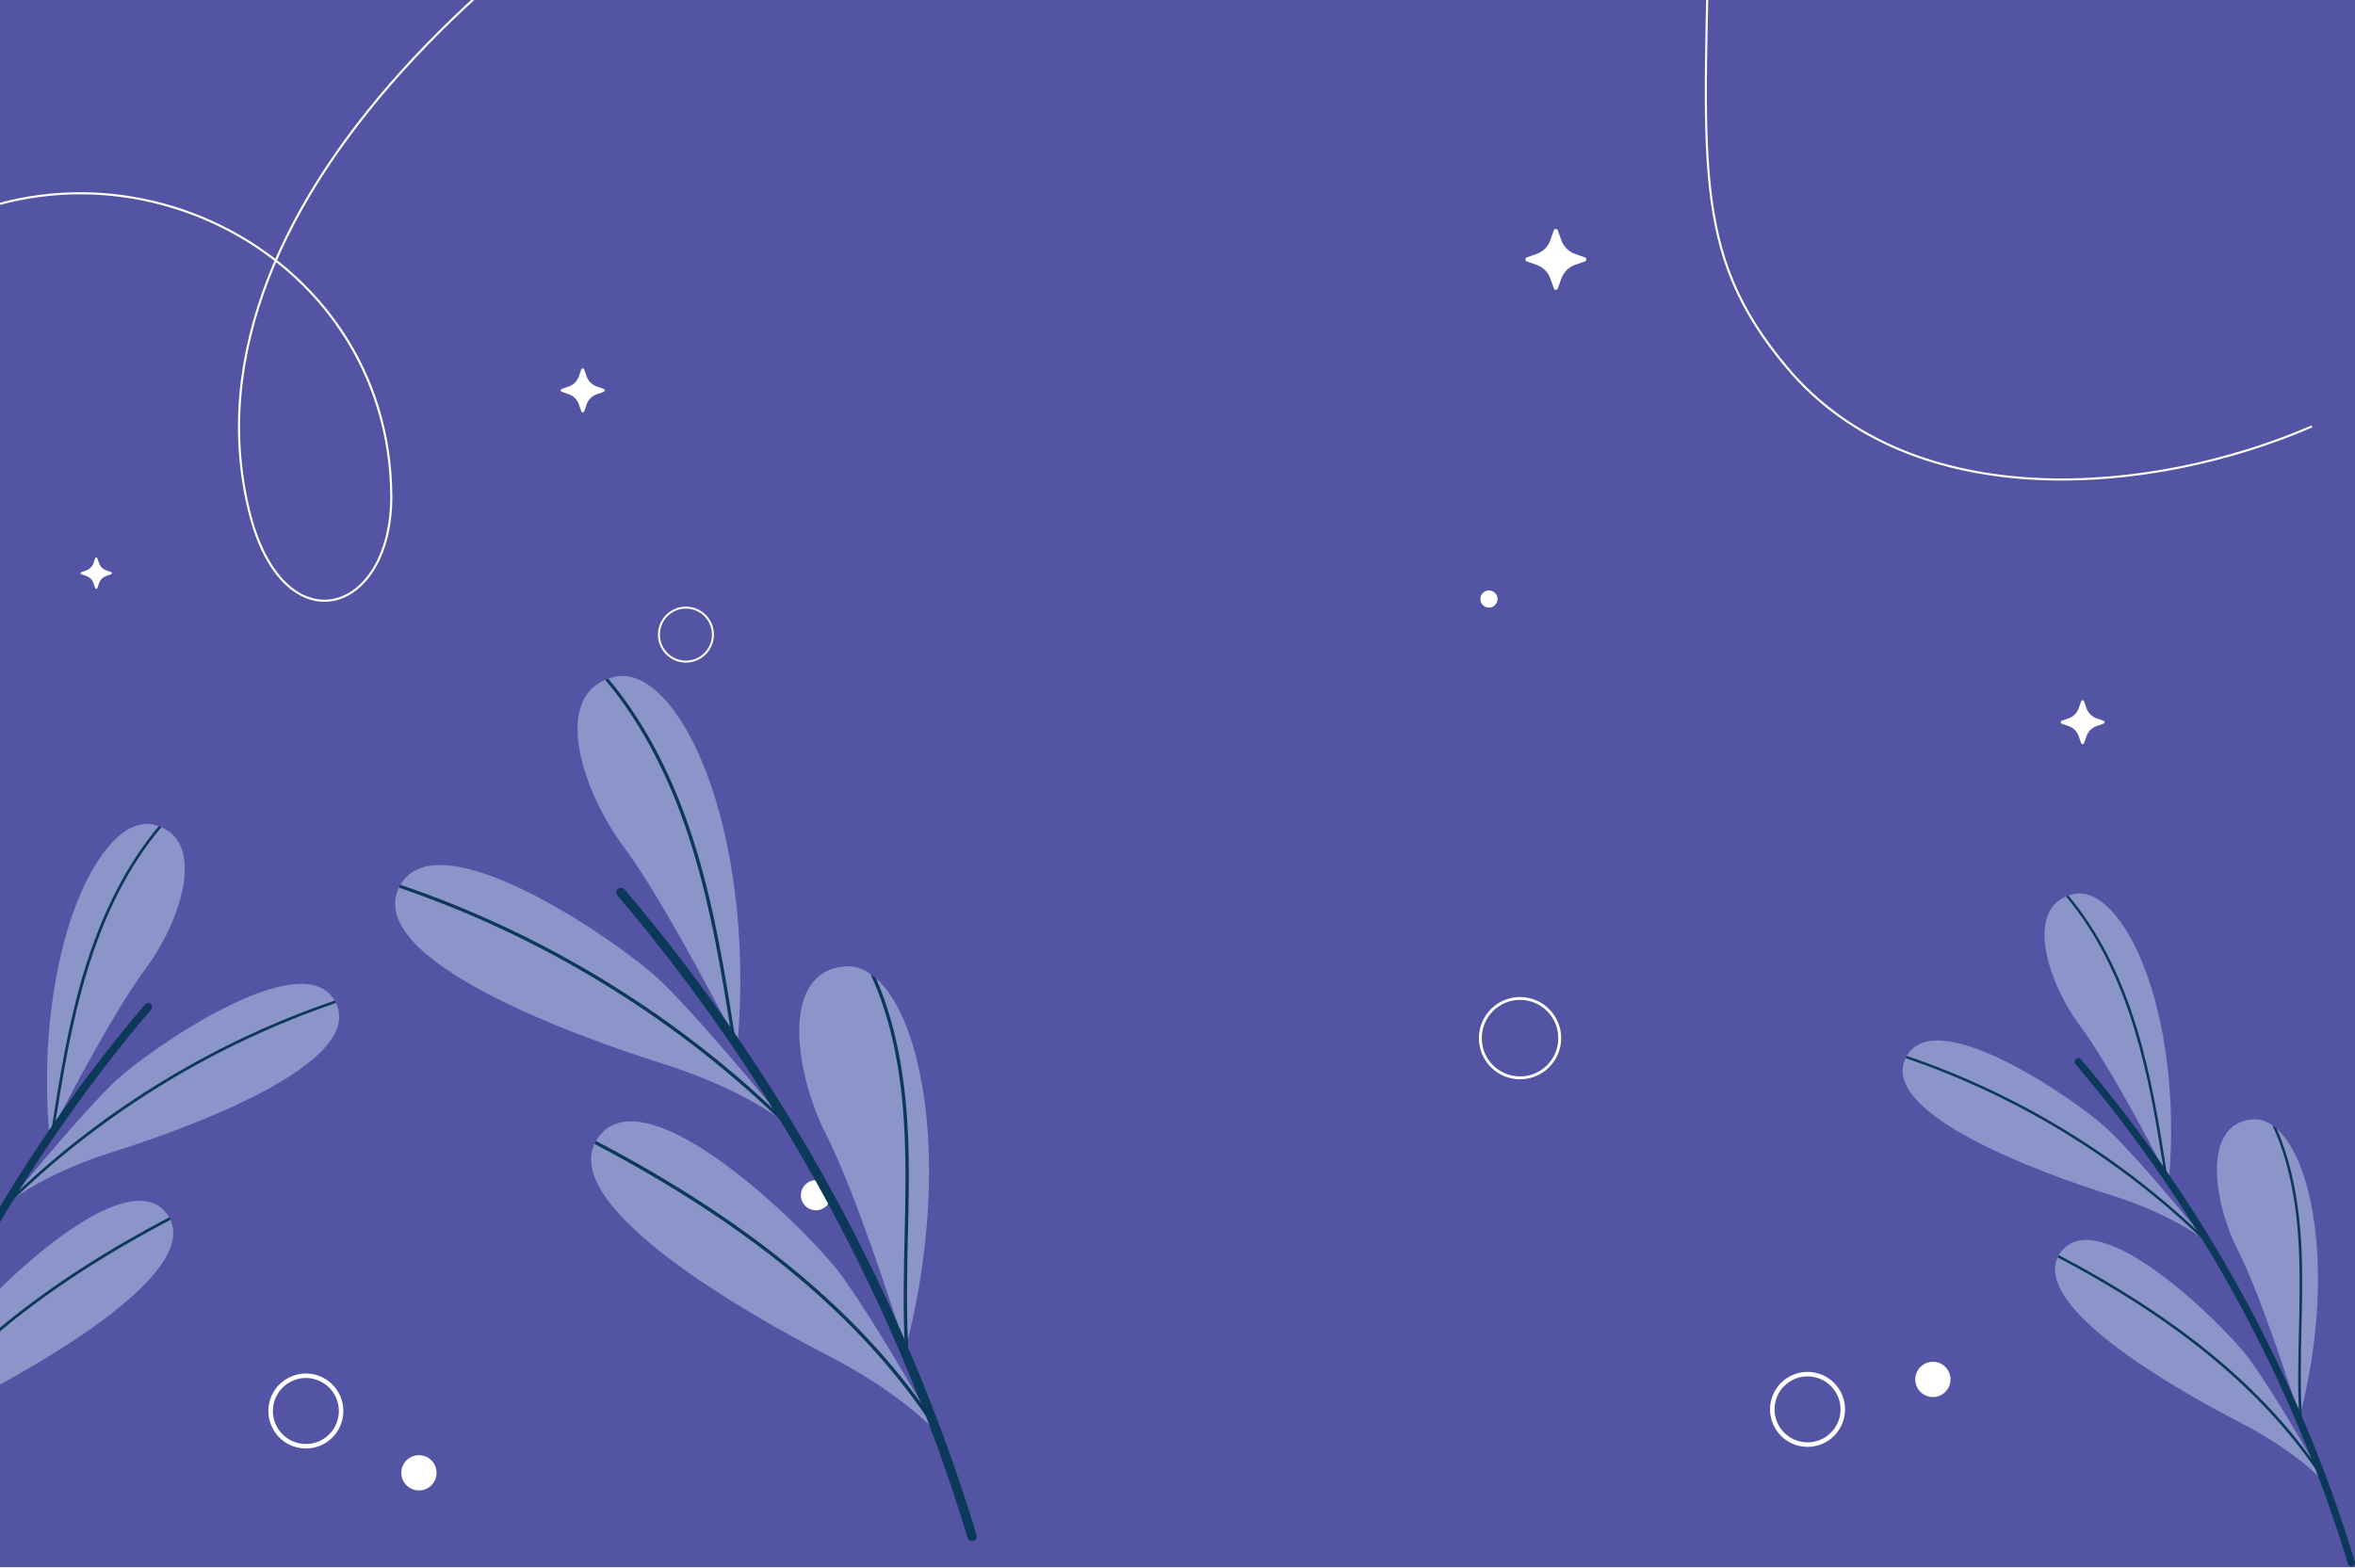
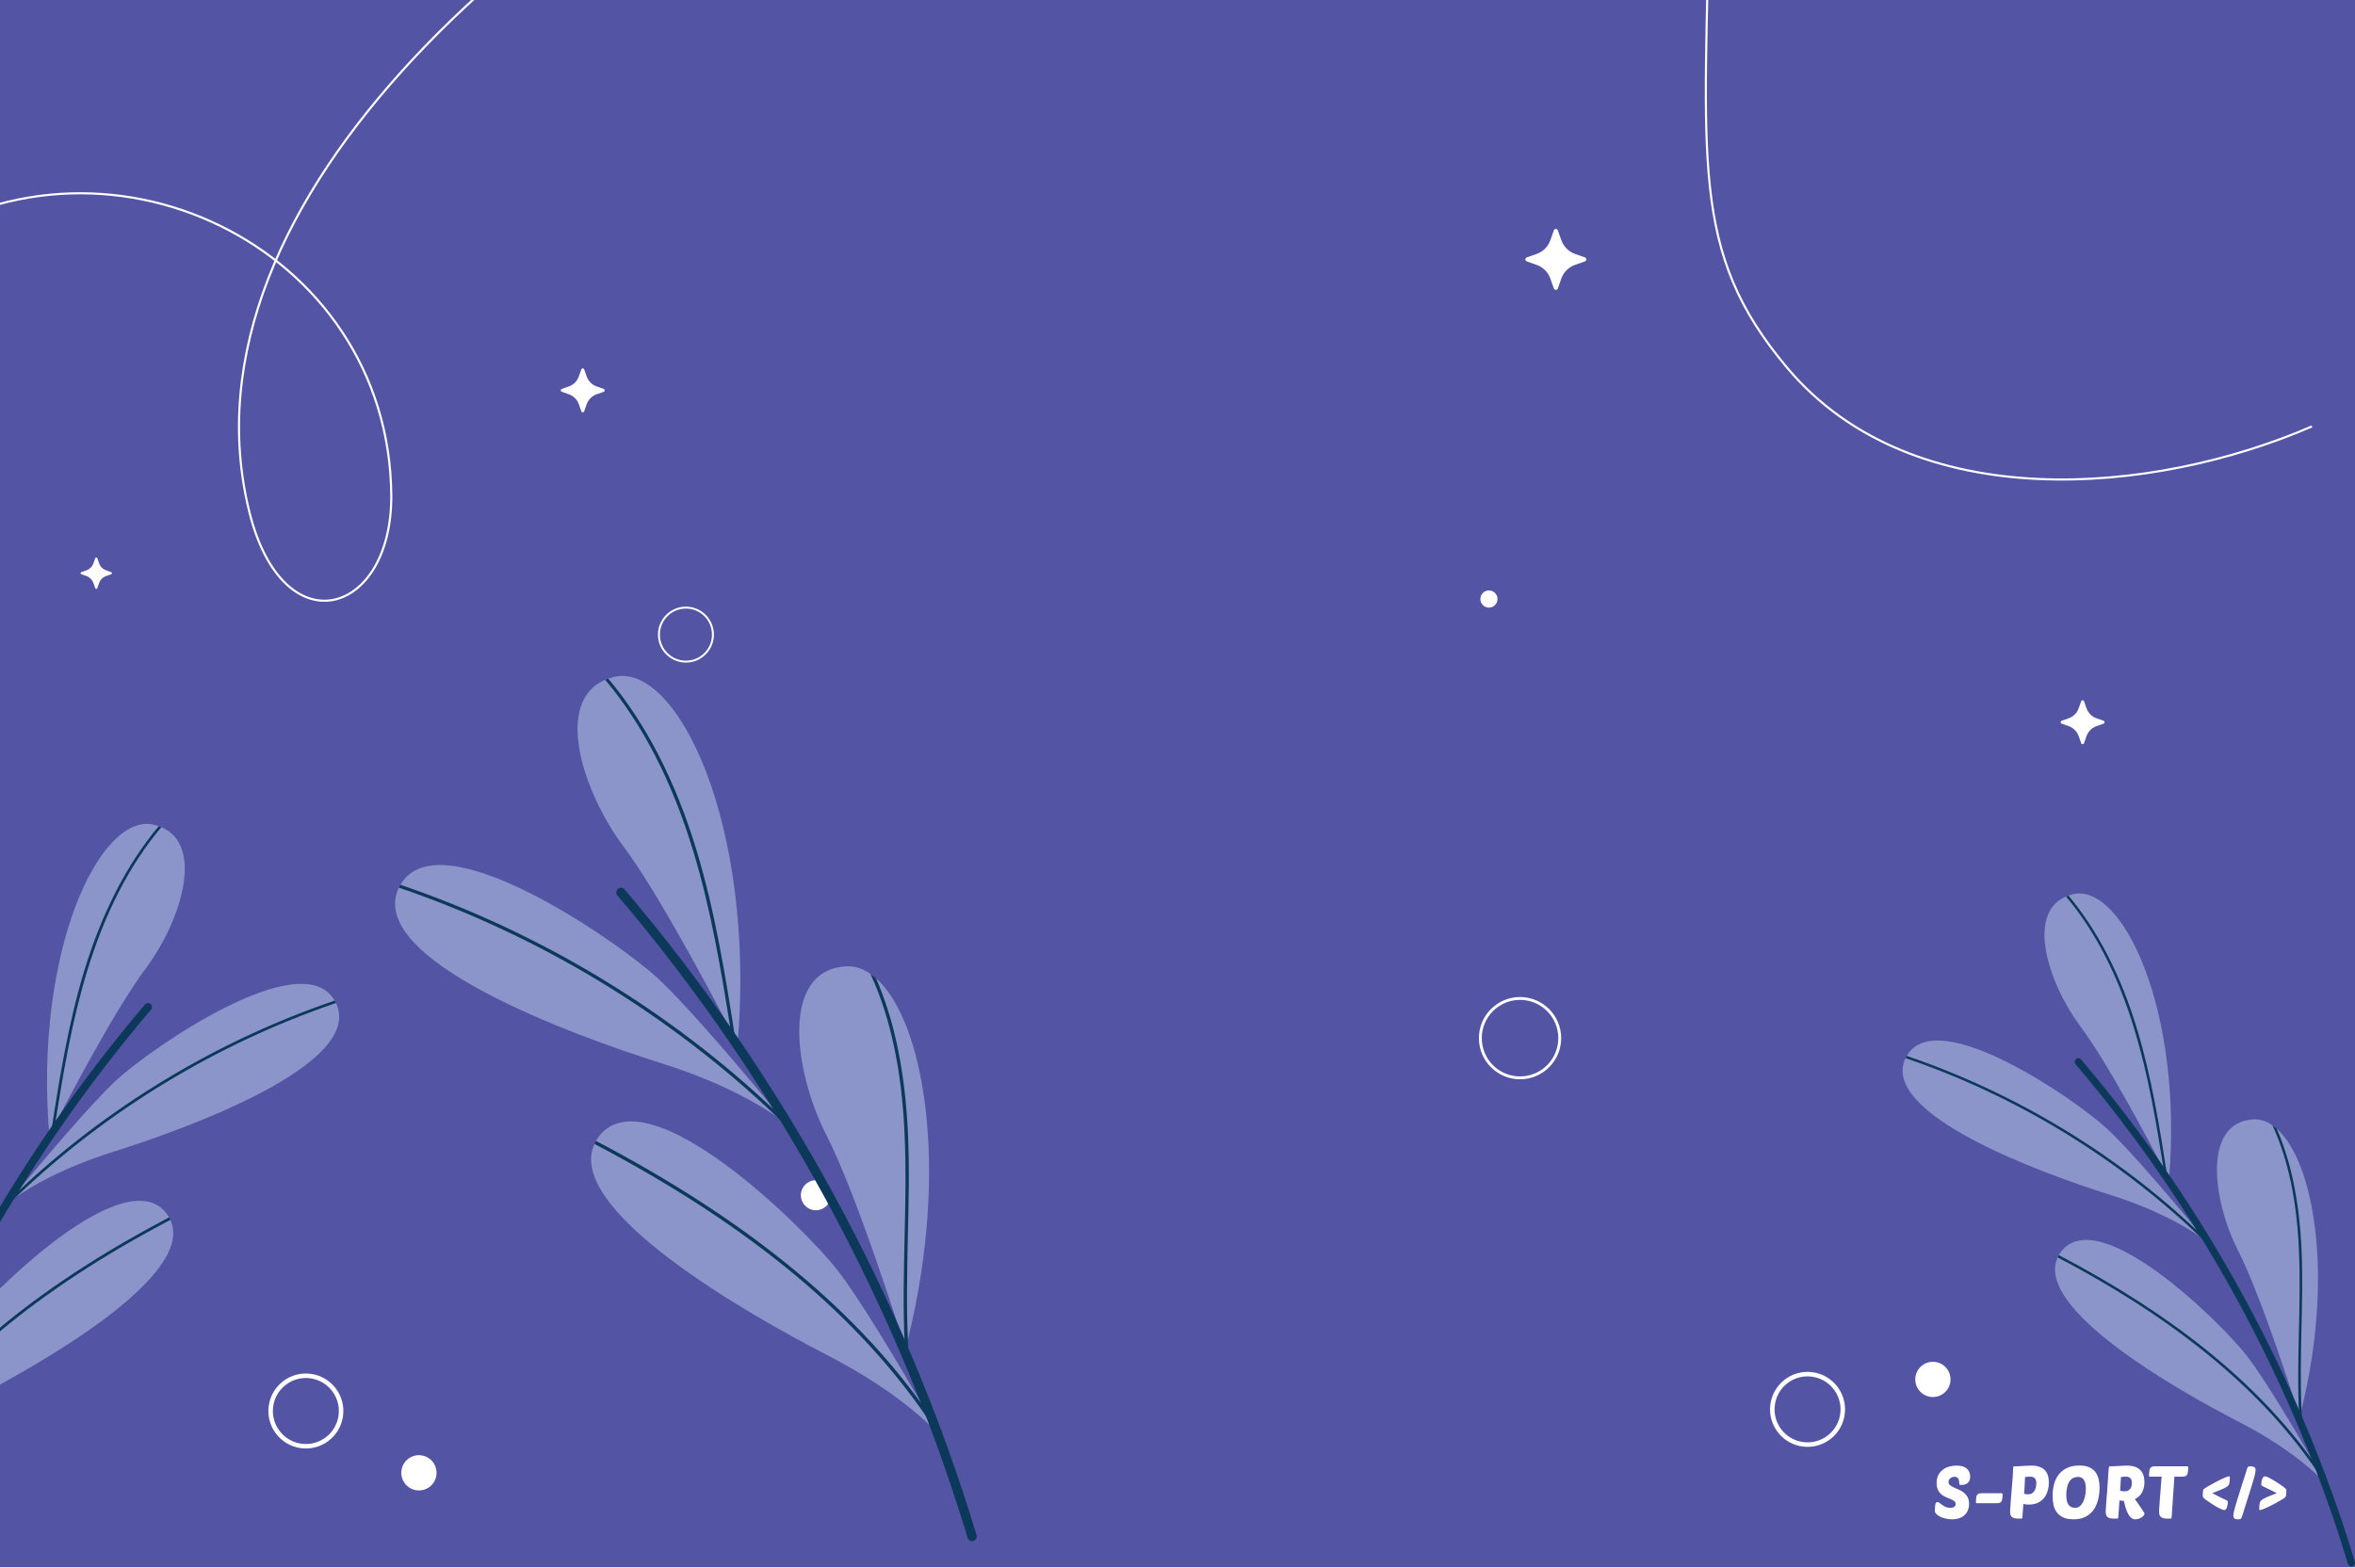
<svg xmlns="http://www.w3.org/2000/svg" width="1600" height="1065" viewBox="0 0 1600 1065" fill="none">
  <path d="M1600 -2H0V1065H1600V-2Z" fill="#5454A4" />
  <path d="M1076.78 177.641L1070.11 180.003C1065.74 181.54 1062.3 184.996 1060.76 189.354L1058.4 196.028C1057.96 197.311 1056.15 197.311 1055.69 196.028L1053.33 189.354C1051.8 184.98 1048.34 181.54 1043.98 180.003L1037.31 177.641C1036.03 177.197 1036.03 175.39 1037.31 174.931L1043.98 172.569C1048.36 171.031 1051.8 167.576 1053.33 163.217L1055.69 156.544C1056.14 155.26 1057.94 155.26 1058.4 156.544L1060.76 163.217C1062.3 167.592 1065.76 171.031 1070.11 172.569L1076.78 174.931C1078.07 175.374 1078.07 177.181 1076.78 177.641Z" fill="white" />
  <path d="M410.17 266.261L405.353 267.957C402.2 269.066 399.728 271.555 398.603 274.709L396.907 279.527C396.575 280.447 395.275 280.447 394.958 279.527L393.263 274.709C392.154 271.555 389.666 269.082 386.513 267.957L381.696 266.261C380.777 265.928 380.777 264.628 381.696 264.311L386.513 262.615C389.666 261.505 392.138 259.017 393.263 255.863L394.958 251.044C395.291 250.125 396.59 250.125 396.907 251.044L398.603 255.863C399.712 259.017 402.2 261.49 405.353 262.615L410.17 264.311C411.089 264.644 411.089 265.944 410.17 266.261Z" fill="white" />
  <path d="M1429.17 491.78L1424.35 493.476C1421.2 494.585 1418.73 497.074 1417.6 500.228L1415.91 505.046C1415.57 505.966 1414.27 505.966 1413.96 505.046L1412.26 500.228C1411.15 497.074 1408.66 494.601 1405.51 493.476L1400.69 491.78C1399.78 491.447 1399.78 490.147 1400.69 489.83L1405.51 488.134C1408.66 487.025 1411.14 484.536 1412.26 481.382L1413.96 476.563C1414.29 475.644 1415.59 475.644 1415.91 476.563L1417.6 481.382C1418.71 484.536 1421.2 487.009 1424.35 488.134L1429.17 489.83C1430.09 490.163 1430.09 491.463 1429.17 491.78Z" fill="white" />
  <path d="M75.579 390.226L72.141 391.447C69.891 392.239 68.116 394.015 67.324 396.265L66.104 399.705C65.866 400.371 64.947 400.371 64.71 399.705L63.489 396.265C62.697 394.015 60.922 392.239 58.672 391.447L55.234 390.226C54.569 389.989 54.569 389.069 55.234 388.832L58.672 387.611C60.922 386.819 62.697 385.043 63.489 382.793L64.71 379.353C64.947 378.687 65.866 378.687 66.104 379.353L67.324 382.793C68.116 385.043 69.891 386.819 72.141 387.611L75.579 388.832C76.245 389.069 76.245 389.989 75.579 390.226Z" fill="white" />
  <path d="M-70.309 171.951C69.004 72.125 264.646 167.513 265.835 336.652C266.405 418.71 192.17 440.409 169.321 347.541C65.153 -75.965 1168.12 -526.56 1161.38 -75.125C1158.61 110.309 1147.49 170.699 1214.37 250.125C1299.82 351.599 1463.22 336.367 1570.72 289.798" stroke="white" stroke-width="1.44" stroke-miterlimit="10" />
  <path d="M188.541 973.124C196.4 983.775 211.39 986.026 222.022 978.18C232.67 970.318 234.92 955.324 227.077 944.688C219.218 934.037 204.228 931.786 193.596 939.632C182.948 947.494 180.698 962.488 188.541 973.124Z" stroke="white" stroke-width="3.06" stroke-miterlimit="10" />
  <path d="M274.993 1008.03C278.923 1013.35 286.418 1014.48 291.742 1010.55C297.066 1006.62 298.191 999.119 294.261 993.793C290.332 988.467 282.837 987.342 277.513 991.273C272.189 995.204 271.064 1002.7 274.993 1008.03Z" fill="white" />
  <path d="M1223.31 981.271C1236.27 983.902 1248.91 975.517 1251.53 962.552C1254.16 949.586 1245.77 936.938 1232.81 934.322C1219.85 931.691 1207.21 940.076 1204.59 953.042C1201.96 966.007 1210.34 978.656 1223.31 981.271Z" stroke="white" stroke-width="3.06" stroke-miterlimit="10" />
  <path d="M1310.84 949.174C1317.32 950.49 1323.64 946.305 1324.95 939.822C1326.27 933.34 1322.09 927.015 1315.6 925.7C1309.12 924.384 1302.8 928.569 1301.49 935.051C1300.17 941.534 1304.35 947.859 1310.84 949.174Z" fill="white" />
  <path d="M1431.58 767.117C1448.29 782.523 1481.62 822.371 1494.45 837.968C1496.08 839.933 1497.41 841.534 1498.29 842.58C1498.95 843.389 1499.41 843.943 1499.59 844.245C1499.35 844.07 1498.81 843.547 1497.94 842.882C1497.07 842.216 1495.96 841.392 1494.48 840.33C1485.85 834.227 1466.21 822.26 1433.22 811.862C1386.88 797.248 1276.5 757.068 1294.64 719.074L1294.83 718.615C1294.99 718.218 1295.2 717.917 1295.48 717.584C1315.84 681.794 1410.76 747.795 1431.59 767.101L1431.58 767.117Z" fill="#8C95CA" />
  <path d="M1473.65 801.766C1473.65 801.766 1473.27 801.005 1472.49 799.547C1471.89 798.39 1471.05 796.757 1470.03 794.744C1459.91 775.311 1431.8 722.07 1413.37 697.423C1391.85 668.559 1376.32 620.881 1403.67 609.263C1404.16 609.009 1404.7 608.771 1405.31 608.629C1406.29 608.264 1407.25 607.979 1408.27 607.709C1441.77 599.657 1483.33 686.026 1473.65 801.781V801.766Z" fill="#8C95CA" />
  <path d="M1526.73 921.69C1538.53 937.001 1559.01 971.396 1571.13 992.319C1571.1 992.382 1571.16 992.414 1571.24 992.43C1574.09 997.391 1576.5 1001.58 1578.18 1004.56C1579.67 1007.06 1580.59 1008.74 1580.9 1009.25C1579.56 1007.71 1562.48 987.58 1520.88 966.15C1478.97 944.578 1381.84 889.244 1398.02 854.579C1398.22 854.056 1398.48 853.47 1398.81 852.994C1399.17 852.297 1399.62 851.568 1400.11 850.934C1425.44 816.554 1509.27 898.976 1526.73 921.705V921.69Z" fill="#8C95CA" />
  <path d="M1543.89 764.755C1544.86 765.373 1545.84 766.15 1546.79 767.006C1571.79 788.99 1586.12 866.324 1563.65 957.987C1563.2 959.635 1562.82 961.316 1562.38 962.948C1562.38 962.948 1562.25 962.52 1562.03 961.744C1558.86 951.774 1536.58 881.398 1520.61 849.998C1503.37 816.253 1496.18 763.059 1530.63 760.729C1535.25 760.412 1539.72 761.775 1543.9 764.771L1543.89 764.755Z" fill="#8C95CA" />
  <path d="M1599.63 1063.44C1599.33 1063.92 1598.86 1064.28 1598.29 1064.45C1596.99 1064.85 1595.61 1064.11 1595.21 1062.81C1557.85 939.078 1493.85 821.642 1410.12 723.195C1409.23 722.165 1409.38 720.596 1410.41 719.724C1411.45 718.836 1413.01 718.963 1413.88 720.009C1498.03 818.963 1562.38 937.001 1599.93 1061.38C1600.16 1062.11 1600.03 1062.85 1599.63 1063.44Z" fill="#0C395A" />
  <path d="M1494.45 837.952C1495.73 839.093 1496.94 840.266 1498.21 841.455C1498.48 841.724 1498.54 842.121 1498.41 842.454C1498.36 842.58 1498.3 842.66 1498.24 842.691C1498.13 842.802 1498.03 842.834 1497.94 842.866C1497.64 843.04 1497.29 842.977 1497 842.723C1496.18 841.931 1495.29 841.122 1494.48 840.33C1437.76 786.153 1368.91 744.387 1294.64 719.09L1294.83 718.63C1294.99 718.234 1295.2 717.933 1295.48 717.6C1369.35 742.755 1437.96 784.172 1494.47 837.952H1494.45Z" fill="#0C395A" />
  <path d="M1405.29 608.613C1425.13 632.23 1440.86 662.774 1451.97 699.436C1461.86 732.167 1467.34 766.388 1472.49 799.547C1471.89 798.39 1471.05 796.757 1470.03 794.744C1465.01 763.154 1459.61 730.803 1450.24 699.959C1439.2 663.328 1423.54 632.816 1403.67 609.263C1404.16 609.009 1404.7 608.771 1405.31 608.629L1405.29 608.613Z" fill="#0C395A" />
  <path d="M1398.82 852.978C1476.66 893.825 1533.18 939.537 1571.13 992.319C1571.1 992.382 1571.16 992.414 1571.24 992.43C1573.73 996.028 1576.24 999.578 1578.57 1003.19C1578.75 1003.49 1578.78 1003.81 1578.67 1004.06C1578.62 1004.19 1578.48 1004.37 1578.35 1004.46C1578.29 1004.48 1578.23 1004.51 1578.16 1004.54C1577.81 1004.63 1577.34 1004.51 1577.08 1004.18C1539.42 946.955 1480.79 898.009 1398.02 854.547C1398.22 854.024 1398.48 853.438 1398.81 852.962L1398.82 852.978Z" fill="#0C395A" />
  <path d="M1543.89 764.755C1544.86 765.373 1545.84 766.15 1546.79 767.006C1556.69 789.624 1562.21 816.839 1563.68 849.269C1564.49 867.481 1564.06 886.121 1563.6 904.064C1563.25 921.737 1562.82 939.997 1563.65 957.987C1563.7 960.666 1563.84 963.313 1563.98 965.96C1564.01 966.055 1563.98 966.182 1563.92 966.308C1563.79 966.641 1563.55 966.847 1563.17 966.847C1562.7 966.879 1562.24 966.546 1562.22 966.007C1562.11 964.597 1562.06 963.202 1562.05 961.744C1560.97 942.501 1561.49 922.91 1561.9 903.969C1562.33 886.09 1562.73 867.529 1561.9 849.38C1560.45 815.746 1554.51 787.738 1543.9 764.771L1543.89 764.755Z" fill="#0C395A" />
  <path d="M79.271 733.878C61.097 750.648 24.827 793.999 10.867 810.943C9.092 813.083 7.65 814.826 6.7 815.952C5.987 816.823 5.48 817.442 5.289 817.775C5.543 817.584 6.145 817.014 7.096 816.3C8.047 815.587 9.251 814.684 10.851 813.527C20.232 806.885 41.607 793.872 77.497 782.571C127.917 766.673 247.993 722.973 228.265 681.636L228.059 681.144C227.885 680.716 227.663 680.399 227.362 680.019C205.21 641.075 101.962 712.893 79.287 733.878H79.271Z" fill="#8C95CA" />
  <path d="M33.51 771.587C33.51 771.587 33.922 770.762 34.762 769.177C35.411 767.925 36.331 766.134 37.44 763.947C48.452 742.802 79.034 684.885 99.078 658.066C122.482 626.667 139.373 574.804 109.631 562.155C109.108 561.87 108.506 561.617 107.856 561.474C106.779 561.078 105.749 560.761 104.624 560.475C68.18 551.71 22.973 645.671 33.494 771.602L33.51 771.587Z" fill="#8C95CA" />
  <path d="M-24.246 902.051C-37.081 918.71 -59.375 956.117 -72.543 978.878C-72.511 978.941 -72.59 978.973 -72.654 979.005C-75.759 984.41 -78.374 988.959 -80.212 992.192C-81.828 994.918 -82.826 996.741 -83.191 997.296C-81.717 995.616 -63.147 973.726 -17.908 950.41C27.695 926.952 133.352 866.752 115.747 829.028C115.51 828.458 115.256 827.824 114.876 827.316C114.48 826.556 114.004 825.763 113.466 825.066C85.911 787.675 -5.279 877.34 -24.278 902.067L-24.246 902.051Z" fill="#8C95CA" />
  <path d="M-42.928 731.311C-43.974 731.992 -45.035 732.832 -46.081 733.752C-73.272 757.67 -88.864 841.804 -64.414 941.518C-63.939 943.31 -63.527 945.132 -63.036 946.923C-63.036 946.923 -62.893 946.448 -62.655 945.608C-59.201 934.766 -34.974 858.209 -17.591 824.035C1.17 787.326 8.981 729.456 -28.477 726.92C-33.5 726.571 -38.364 728.046 -42.912 731.311H-42.928Z" fill="#8C95CA" />
  <path d="M-103.568 1056.26C-103.235 1056.77 -102.728 1057.16 -102.094 1057.37C-100.684 1057.8 -99.179 1056.99 -98.751 1055.58C-58.108 920.976 11.517 793.222 102.612 686.121C103.578 684.996 103.42 683.3 102.311 682.333C101.186 681.366 99.49 681.509 98.523 682.634C6.969 790.29 -63.02 918.71 -103.885 1054.01C-104.123 1054.8 -103.98 1055.61 -103.568 1056.24V1056.26Z" fill="#0C395A" />
  <path d="M10.867 810.959C9.473 812.195 8.158 813.463 6.795 814.779C6.494 815.064 6.43 815.508 6.573 815.857C6.626 815.994 6.689 816.079 6.763 816.11C6.89 816.221 6.985 816.269 7.096 816.3C7.429 816.491 7.809 816.427 8.11 816.142C8.997 815.286 9.964 814.398 10.851 813.527C72.553 754.595 147.47 709.168 228.265 681.636L228.059 681.144C227.885 680.716 227.663 680.399 227.362 680.019C146.995 707.377 72.363 752.439 10.883 810.959H10.867Z" fill="#0C395A" />
  <path d="M107.856 561.458C86.275 587.151 69.162 620.374 57.072 660.253C46.313 695.869 40.355 733.086 34.746 769.161C35.396 767.909 36.315 766.118 37.424 763.931C42.891 729.567 48.769 694.363 58.958 660.808C70.969 620.96 88.002 587.754 109.615 562.14C109.092 561.854 108.49 561.601 107.841 561.458H107.856Z" fill="#0C395A" />
  <path d="M114.908 827.301C30.23 871.729 -31.25 921.468 -72.543 978.878C-72.511 978.941 -72.59 978.973 -72.654 979.005C-75.363 982.92 -78.105 986.771 -80.64 990.702C-80.83 991.035 -80.862 991.368 -80.751 991.653C-80.687 991.796 -80.529 991.986 -80.402 992.097C-80.339 992.129 -80.27 992.155 -80.196 992.176C-79.832 992.271 -79.293 992.145 -79.024 991.78C-38.047 929.52 25.73 876.294 115.795 828.997C115.557 828.426 115.304 827.792 114.924 827.285L114.908 827.301Z" fill="#0C395A" />
+   <path d="M1329.3 996C1332.43 996 1334.75 996.683 1336.25 998.05C1337.78 999.417 1338.55 1001.2 1338.55 1003.4C1338.55 1005.27 1338.03 1006.7 1337 1007.7C1335.97 1008.67 1334.48 1009.15 1332.55 1009.15C1331.95 1009.15 1331.57 1009.1 1331.4 1009C1331.23 1008.87 1331.15 1008.62 1331.15 1008.25C1331.15 1007.92 1331.12 1007.48 1331.05 1006.95C1331.02 1006.42 1330.9 1005.9 1330.7 1005.4C1330.5 1004.9 1330.18 1004.48 1329.75 1004.15C1329.32 1003.78 1328.72 1003.6 1327.95 1003.6C1326.88 1003.6 1325.93 1003.93 1325.1 1004.6C1324.27 1005.23 1323.85 1006.07 1323.85 1007.1C1323.85 1008 1324.18 1008.73 1324.85 1009.3C1325.55 1009.87 1326.42 1010.4 1327.45 1010.9C1328.48 1011.37 1329.6 1011.85 1330.8 1012.35C1332.03 1012.85 1333.17 1013.52 1334.2 1014.35C1335.23 1015.15 1336.08 1016.17 1336.75 1017.4C1337.45 1018.6 1337.8 1020.13 1337.8 1022C1337.8 1023.47 1337.55 1024.85 1337.05 1026.15C1336.58 1027.42 1335.87 1028.53 1334.9 1029.5C1333.97 1030.43 1332.77 1031.17 1331.3 1031.7C1329.87 1032.23 1328.18 1032.5 1326.25 1032.5C1324.58 1032.5 1323.03 1032.32 1321.6 1031.95C1320.2 1031.58 1318.97 1031.13 1317.9 1030.6C1316.87 1030.03 1316.05 1029.43 1315.45 1028.8C1314.85 1028.13 1314.55 1027.53 1314.55 1027C1314.55 1024.8 1314.67 1023.22 1314.9 1022.25C1315.17 1021.28 1315.63 1020.8 1316.3 1020.8C1316.77 1020.8 1317.25 1021 1317.75 1021.4C1318.28 1021.8 1318.88 1022.25 1319.55 1022.75C1320.22 1023.25 1320.98 1023.7 1321.85 1024.1C1322.75 1024.5 1323.78 1024.7 1324.95 1024.7C1325.42 1024.7 1325.87 1024.67 1326.3 1024.6C1326.77 1024.5 1327.17 1024.35 1327.5 1024.15C1327.87 1023.95 1328.15 1023.68 1328.35 1023.35C1328.58 1023.02 1328.7 1022.62 1328.7 1022.15C1328.7 1021.32 1328.38 1020.65 1327.75 1020.15C1327.12 1019.65 1326.32 1019.2 1325.35 1018.8C1324.38 1018.37 1323.33 1017.93 1322.2 1017.5C1321.1 1017.03 1320.07 1016.42 1319.1 1015.65C1318.13 1014.85 1317.33 1013.83 1316.7 1012.6C1316.07 1011.37 1315.75 1009.78 1315.75 1007.85C1315.75 1005.68 1316.15 1003.85 1316.95 1002.35C1317.78 1000.85 1318.83 999.633 1320.1 998.7C1321.4 997.733 1322.85 997.05 1324.45 996.65C1326.08 996.217 1327.7 996 1329.3 996ZM1343 1021.55C1342.63 1021.55 1342.45 1021.37 1342.45 1021L1342.6 1018.3C1342.63 1017.87 1342.68 1017.45 1342.75 1017.05C1342.85 1016.62 1343.02 1016.23 1343.25 1015.9C1343.52 1015.57 1343.88 1015.3 1344.35 1015.1C1344.82 1014.9 1345.43 1014.8 1346.2 1014.8H1359.8C1360 1014.8 1360.18 1014.87 1360.35 1015C1360.52 1015.1 1360.6 1015.27 1360.6 1015.5L1360.4 1018.2C1360.33 1019.2 1360.05 1020.02 1359.55 1020.65C1359.08 1021.25 1358.1 1021.55 1356.6 1021.55H1343ZM1370.9 1032C1369 1032 1367.65 1031.63 1366.85 1030.9C1366.08 1030.13 1365.7 1029.02 1365.7 1027.55C1365.7 1027.12 1365.71 1026.43 1365.75 1025.5C1365.81 1024.53 1365.9 1023.4 1366 1022.1C1366.1 1020.8 1366.2 1019.38 1366.3 1017.85C1366.43 1016.32 1366.56 1014.75 1366.7 1013.15C1366.86 1011.18 1367 1009.5 1367.1 1008.1C1367.23 1006.67 1367.33 1005.45 1367.4 1004.45C1367.46 1003.42 1367.51 1002.57 1367.55 1001.9C1367.61 1001.2 1367.65 1000.6 1367.65 1000.1C1367.68 999.567 1367.7 999.083 1367.7 998.65C1367.73 998.217 1367.75 997.75 1367.75 997.25C1367.75 996.983 1367.83 996.8 1368 996.7C1368.16 996.567 1368.33 996.5 1368.5 996.5C1369.36 996.5 1370.31 996.483 1371.35 996.45C1372.38 996.383 1373.41 996.317 1374.45 996.25C1375.48 996.183 1376.48 996.133 1377.45 996.1C1378.41 996.033 1379.26 996 1380 996C1382.13 996 1383.96 996.267 1385.5 996.8C1387.03 997.3 1388.26 998.05 1389.2 999.05C1390.16 1000.02 1390.86 1001.2 1391.3 1002.6C1391.76 1004 1392 1005.6 1392 1007.4C1392 1009.37 1391.73 1011.27 1391.2 1013.1C1390.7 1014.9 1389.9 1016.5 1388.8 1017.9C1387.7 1019.3 1386.28 1020.42 1384.55 1021.25C1382.81 1022.08 1380.75 1022.5 1378.35 1022.5C1376.91 1022.5 1375.7 1022.35 1374.7 1022.05L1374 1031.25C1373.96 1031.52 1373.9 1031.72 1373.8 1031.85C1373.7 1031.95 1373.5 1032 1373.2 1032H1370.9ZM1379 1003.5C1378.56 1003.5 1378.08 1003.53 1377.55 1003.6C1377.01 1003.63 1376.45 1003.68 1375.85 1003.75C1375.78 1005.15 1375.7 1006.85 1375.6 1008.85C1375.5 1010.85 1375.36 1012.95 1375.2 1015.15C1375.7 1015.28 1376.18 1015.38 1376.65 1015.45C1377.15 1015.48 1377.6 1015.5 1378 1015.5C1379.16 1015.5 1380.1 1015.23 1380.8 1014.7C1381.53 1014.13 1382.1 1013.45 1382.5 1012.65C1382.9 1011.85 1383.16 1011.02 1383.3 1010.15C1383.43 1009.28 1383.5 1008.53 1383.5 1007.9C1383.5 1006.47 1383.16 1005.38 1382.5 1004.65C1381.86 1003.88 1380.7 1003.5 1379 1003.5ZM1412.79 995.95C1415.22 995.95 1417.31 996.3 1419.04 997C1420.77 997.667 1422.19 998.667 1423.29 1000C1424.39 1001.3 1425.19 1002.9 1425.69 1004.8C1426.19 1006.67 1426.44 1008.8 1426.44 1011.2C1426.44 1012.53 1426.34 1013.98 1426.14 1015.55C1425.97 1017.12 1425.64 1018.7 1425.14 1020.3C1424.67 1021.87 1424.02 1023.38 1423.19 1024.85C1422.36 1026.32 1421.27 1027.62 1419.94 1028.75C1418.64 1029.88 1417.07 1030.8 1415.24 1031.5C1413.41 1032.17 1411.24 1032.5 1408.74 1032.5C1405.97 1032.5 1403.67 1032.08 1401.84 1031.25C1400.04 1030.42 1398.59 1029.3 1397.49 1027.9C1396.42 1026.47 1395.66 1024.78 1395.19 1022.85C1394.76 1020.92 1394.54 1018.85 1394.54 1016.65C1394.54 1014.05 1394.84 1011.52 1395.44 1009.05C1396.04 1006.55 1397.04 1004.33 1398.44 1002.4C1399.87 1000.47 1401.76 998.917 1404.09 997.75C1406.42 996.55 1409.32 995.95 1412.79 995.95ZM1411.74 1003.7C1410.57 1003.7 1409.56 1003.92 1408.69 1004.35C1407.86 1004.75 1407.14 1005.3 1406.54 1006C1405.97 1006.7 1405.51 1007.48 1405.14 1008.35C1404.81 1009.22 1404.54 1010.12 1404.34 1011.05C1404.14 1011.95 1404.01 1012.83 1403.94 1013.7C1403.87 1014.53 1403.84 1015.28 1403.84 1015.95C1403.84 1018.98 1404.34 1021.2 1405.34 1022.6C1406.37 1024 1407.82 1024.7 1409.69 1024.7C1411.22 1024.7 1412.47 1024.22 1413.44 1023.25C1414.41 1022.25 1415.16 1021.07 1415.69 1019.7C1416.26 1018.3 1416.64 1016.87 1416.84 1015.4C1417.04 1013.9 1417.14 1012.63 1417.14 1011.6C1417.14 1009.17 1416.72 1007.25 1415.89 1005.85C1415.06 1004.42 1413.67 1003.7 1411.74 1003.7ZM1435.84 1032C1433.94 1032 1432.59 1031.63 1431.79 1030.9C1431.02 1030.13 1430.64 1029.02 1430.64 1027.55C1430.64 1027.15 1430.65 1026.48 1430.69 1025.55C1430.75 1024.58 1430.84 1023.45 1430.94 1022.15C1431.04 1020.85 1431.14 1019.43 1431.24 1017.9C1431.37 1016.33 1431.5 1014.75 1431.64 1013.15C1431.9 1009.78 1432.09 1007.05 1432.19 1004.95C1432.32 1002.85 1432.42 1001.2 1432.49 1000C1432.59 998.5 1432.69 997.55 1432.79 997.15C1432.89 996.717 1433.1 996.5 1433.44 996.5C1434.47 996.5 1435.52 996.483 1436.59 996.45C1437.69 996.383 1438.74 996.317 1439.74 996.25C1440.74 996.183 1441.67 996.133 1442.54 996.1C1443.44 996.033 1444.24 996 1444.94 996C1447.07 996 1448.9 996.267 1450.44 996.8C1451.97 997.333 1453.2 998.083 1454.14 999.05C1455.1 1000.02 1455.8 1001.18 1456.24 1002.55C1456.7 1003.92 1456.94 1005.45 1456.94 1007.15C1456.94 1009.75 1456.42 1012.07 1455.39 1014.1C1454.35 1016.13 1452.7 1017.68 1450.44 1018.75L1454.64 1024.75C1455.4 1025.88 1455.99 1026.77 1456.39 1027.4C1456.79 1028 1456.99 1028.45 1456.99 1028.75C1456.99 1028.98 1456.84 1029.32 1456.54 1029.75C1456.27 1030.15 1455.85 1030.57 1455.29 1031C1454.75 1031.4 1454.09 1031.75 1453.29 1032.05C1452.52 1032.35 1451.65 1032.5 1450.69 1032.5C1449.62 1032.5 1448.69 1032.15 1447.89 1031.45C1447.12 1030.75 1446.42 1029.83 1445.79 1028.7C1445.19 1027.53 1444.65 1026.2 1444.19 1024.7C1443.75 1023.2 1443.34 1021.63 1442.94 1020C1441.74 1019.93 1440.75 1019.82 1439.99 1019.65C1439.89 1021.12 1439.79 1022.52 1439.69 1023.85C1439.59 1025.18 1439.5 1026.38 1439.44 1027.45C1439.37 1028.48 1439.3 1029.35 1439.24 1030.05C1439.17 1030.72 1439.14 1031.12 1439.14 1031.25C1439.1 1031.52 1439.04 1031.72 1438.94 1031.85C1438.84 1031.95 1438.64 1032 1438.34 1032H1435.84ZM1443.94 1003.5C1443.54 1003.5 1443.09 1003.53 1442.59 1003.6C1442.09 1003.63 1441.55 1003.68 1440.99 1003.75C1440.92 1004.92 1440.84 1006.32 1440.74 1007.95C1440.67 1009.55 1440.57 1011.27 1440.44 1013.1C1441.6 1013.37 1442.62 1013.5 1443.49 1013.5C1444.52 1013.5 1445.35 1013.3 1445.99 1012.9C1446.65 1012.5 1447.17 1012.02 1447.54 1011.45C1447.9 1010.85 1448.14 1010.22 1448.24 1009.55C1448.37 1008.88 1448.44 1008.28 1448.44 1007.75C1448.44 1006.38 1448.1 1005.33 1447.44 1004.6C1446.77 1003.87 1445.6 1003.5 1443.94 1003.5ZM1477.31 1003.5L1475.41 1031.25C1475.37 1031.75 1475.19 1032 1474.86 1032H1472.11C1470.24 1032 1468.91 1031.63 1468.11 1030.9C1467.31 1030.17 1466.91 1029.12 1466.91 1027.75C1466.91 1027.25 1466.92 1026.5 1466.96 1025.5C1467.02 1024.5 1467.11 1023.33 1467.21 1022C1467.31 1020.63 1467.41 1019.17 1467.51 1017.6C1467.64 1016 1467.77 1014.4 1467.91 1012.8C1468.04 1011.17 1468.16 1009.55 1468.26 1007.95C1468.39 1006.35 1468.51 1004.87 1468.61 1003.5H1460.61C1460.24 1003.5 1460.06 1003.27 1460.06 1002.8L1460.21 1000C1460.24 999.567 1460.31 999.15 1460.41 998.75C1460.54 998.317 1460.74 997.933 1461.01 997.6C1461.27 997.267 1461.61 997 1462.01 996.8C1462.44 996.6 1462.96 996.5 1463.56 996.5H1485.91C1486.11 996.5 1486.29 996.55 1486.46 996.65C1486.62 996.75 1486.71 996.933 1486.71 997.2L1486.51 1000.15C1486.44 1001.15 1486.16 1001.97 1485.66 1002.6C1485.19 1003.2 1484.21 1003.5 1482.71 1003.5H1477.31ZM1503.03 1014.75C1503.86 1015.18 1504.48 1015.5 1504.88 1015.7C1505.28 1015.9 1505.6 1016.07 1505.83 1016.2C1506.1 1016.33 1506.33 1016.45 1506.53 1016.55C1506.76 1016.65 1507.1 1016.82 1507.53 1017.05C1508 1017.28 1508.65 1017.62 1509.48 1018.05C1510.35 1018.45 1511.55 1019.02 1513.08 1019.75C1513.41 1019.95 1513.58 1020.28 1513.58 1020.75C1513.58 1021.05 1513.55 1021.5 1513.48 1022.1C1513.41 1022.7 1513.28 1023.32 1513.08 1023.95C1512.91 1024.55 1512.68 1025.08 1512.38 1025.55C1512.08 1025.98 1511.68 1026.2 1511.18 1026.2C1510.75 1026.2 1510.13 1026.03 1509.33 1025.7C1508.53 1025.37 1507.63 1024.93 1506.63 1024.4C1505.66 1023.83 1504.66 1023.23 1503.63 1022.6C1502.6 1021.93 1501.61 1021.28 1500.68 1020.65C1499.78 1020.02 1498.98 1019.45 1498.28 1018.95C1497.61 1018.42 1497.16 1018 1496.93 1017.7C1496.73 1017.43 1496.61 1017.22 1496.58 1017.05C1496.55 1016.85 1496.53 1016.65 1496.53 1016.45L1496.73 1013.4C1496.76 1012.93 1496.85 1012.58 1496.98 1012.35C1497.15 1012.12 1497.4 1011.87 1497.73 1011.6C1498.1 1011.33 1498.71 1010.95 1499.58 1010.45C1500.45 1009.92 1501.43 1009.35 1502.53 1008.75C1503.63 1008.12 1504.8 1007.48 1506.03 1006.85C1507.26 1006.18 1508.43 1005.6 1509.53 1005.1C1510.66 1004.57 1511.66 1004.13 1512.53 1003.8C1513.4 1003.47 1514.01 1003.3 1514.38 1003.3C1514.78 1003.3 1514.98 1003.52 1514.98 1003.95C1514.98 1005.18 1514.93 1006.18 1514.83 1006.95C1514.73 1007.72 1514.56 1008.35 1514.33 1008.85C1514.1 1009.32 1513.81 1009.7 1513.48 1010C1513.15 1010.27 1512.75 1010.53 1512.28 1010.8C1511.78 1011.07 1511.25 1011.33 1510.68 1011.6C1510.15 1011.87 1509.51 1012.15 1508.78 1012.45C1508.08 1012.75 1507.25 1013.08 1506.28 1013.45C1505.35 1013.82 1504.26 1014.25 1503.03 1014.75ZM1520.76 1032.5C1520.3 1032.5 1519.86 1032.48 1519.46 1032.45C1519.06 1032.42 1518.7 1032.3 1518.36 1032.1C1518.06 1031.93 1517.81 1031.68 1517.61 1031.35C1517.45 1031.02 1517.36 1030.55 1517.36 1029.95C1517.36 1029.52 1517.41 1028.98 1517.51 1028.35C1517.65 1027.68 1517.85 1026.83 1518.11 1025.8C1518.38 1024.73 1518.75 1023.43 1519.21 1021.9C1519.68 1020.33 1520.26 1018.43 1520.96 1016.2C1521.66 1013.97 1522.48 1011.37 1523.41 1008.4C1524.38 1005.4 1525.5 1001.92 1526.76 997.95C1527 997.25 1527.26 996.833 1527.56 996.7C1527.9 996.567 1528.26 996.5 1528.66 996.5C1529.5 996.5 1530.16 996.567 1530.66 996.7C1531.2 996.8 1531.58 996.967 1531.81 997.2C1532.08 997.4 1532.25 997.667 1532.31 998C1532.41 998.3 1532.46 998.65 1532.46 999.05C1532.46 999.483 1532.41 999.983 1532.31 1000.55C1532.25 1001.08 1532.1 1001.82 1531.86 1002.75C1531.63 1003.65 1531.3 1004.82 1530.86 1006.25C1530.46 1007.68 1529.91 1009.5 1529.21 1011.7C1528.55 1013.87 1527.71 1016.5 1526.71 1019.6C1525.75 1022.7 1524.6 1026.37 1523.26 1030.6C1522.96 1031.5 1522.65 1032.03 1522.31 1032.2C1521.98 1032.4 1521.46 1032.5 1520.76 1032.5ZM1546.87 1014.75C1546.04 1014.32 1545.42 1014 1545.02 1013.8C1544.62 1013.6 1544.29 1013.43 1544.02 1013.3C1543.79 1013.17 1543.55 1013.05 1543.32 1012.95C1543.12 1012.85 1542.79 1012.68 1542.32 1012.45C1541.89 1012.22 1541.24 1011.9 1540.37 1011.5C1539.5 1011.07 1538.32 1010.48 1536.82 1009.75C1536.49 1009.55 1536.32 1009.22 1536.32 1008.75C1536.32 1008.45 1536.35 1008 1536.42 1007.4C1536.49 1006.8 1536.6 1006.2 1536.77 1005.6C1536.97 1004.97 1537.22 1004.43 1537.52 1004C1537.82 1003.53 1538.22 1003.3 1538.72 1003.3C1539.15 1003.3 1539.77 1003.47 1540.57 1003.8C1541.37 1004.13 1542.25 1004.58 1543.22 1005.15C1544.22 1005.68 1545.24 1006.28 1546.27 1006.95C1547.3 1007.58 1548.27 1008.22 1549.17 1008.85C1550.1 1009.48 1550.9 1010.07 1551.57 1010.6C1552.27 1011.13 1552.74 1011.53 1552.97 1011.8C1553.17 1012.07 1553.29 1012.3 1553.32 1012.5C1553.35 1012.67 1553.37 1012.85 1553.37 1013.05L1553.17 1016.1C1553.14 1016.57 1553.04 1016.92 1552.87 1017.15C1552.74 1017.38 1552.5 1017.63 1552.17 1017.9C1551.8 1018.17 1551.19 1018.57 1550.32 1019.1C1549.45 1019.6 1548.47 1020.17 1547.37 1020.8C1546.27 1021.4 1545.1 1022.03 1543.87 1022.7C1542.64 1023.33 1541.45 1023.92 1540.32 1024.45C1539.22 1024.95 1538.24 1025.37 1537.37 1025.7C1536.5 1026.03 1535.89 1026.2 1535.52 1026.2C1535.12 1026.2 1534.92 1025.98 1534.92 1025.55C1534.92 1024.32 1534.97 1023.32 1535.07 1022.55C1535.17 1021.78 1535.34 1021.17 1535.57 1020.7C1535.8 1020.2 1536.09 1019.82 1536.42 1019.55C1536.75 1019.25 1537.15 1018.97 1537.62 1018.7C1538.12 1018.43 1538.64 1018.17 1539.17 1017.9C1539.74 1017.63 1540.37 1017.35 1541.07 1017.05C1541.8 1016.75 1542.64 1016.42 1543.57 1016.05C1544.5 1015.68 1545.6 1015.25 1546.87 1014.75Z" fill="white" />
  <path d="M484.374 431.279C484.374 441.407 476.166 449.634 466.025 449.634C455.884 449.634 447.676 441.423 447.676 431.279C447.676 421.135 455.884 412.924 466.025 412.924C476.166 412.924 484.374 421.135 484.374 431.279Z" stroke="white" stroke-width="1.32" stroke-miterlimit="10" />
  <path d="M1017.43 407.091C1017.43 410.309 1014.81 412.924 1011.6 412.924C1008.38 412.924 1005.76 410.309 1005.76 407.091C1005.76 403.874 1008.38 401.258 1011.6 401.258C1014.81 401.258 1017.43 403.874 1017.43 407.091Z" fill="white" />
  <path d="M564.519 812.274C564.519 817.917 559.956 822.482 554.315 822.482C548.674 822.482 544.111 817.917 544.111 812.274C544.111 806.632 548.674 802.067 554.315 802.067C559.956 802.067 564.519 806.632 564.519 812.274Z" fill="white" />
  <path d="M1059.69 705.522C1059.69 720.421 1047.61 732.499 1032.72 732.499C1017.82 732.499 1005.75 720.421 1005.75 705.522C1005.75 690.623 1017.82 678.545 1032.72 678.545C1047.61 678.545 1059.69 690.623 1059.69 705.522Z" stroke="white" stroke-width="1.95" stroke-miterlimit="10" />
  <path d="M447.042 664.977C468.528 684.79 511.374 736.018 527.885 756.053C529.992 758.573 531.688 760.634 532.813 761.981C533.668 763.011 534.255 763.741 534.477 764.121C534.176 763.899 533.478 763.217 532.353 762.377C531.228 761.521 529.802 760.46 527.917 759.096C516.825 751.25 491.567 735.876 449.165 722.514C389.587 703.731 247.676 652.075 271 603.24L271.238 602.653C271.444 602.146 271.697 601.766 272.078 601.322C298.254 555.308 420.279 640.155 447.058 664.977H447.042Z" fill="#8C95CA" />
  <path d="M501.122 709.516C501.122 709.516 500.647 708.534 499.649 706.663C498.888 705.173 497.779 703.065 496.495 700.482C483.47 675.502 447.343 607.044 423.654 575.359C396.004 538.253 376.039 476.96 411.184 462.013C411.802 461.68 412.515 461.379 413.276 461.204C414.543 460.745 415.763 460.364 417.094 460.016C460.162 449.665 513.592 560.697 501.154 709.516H501.122Z" fill="#8C95CA" />
  <path d="M569.384 863.709C584.564 883.395 610.883 927.602 626.459 954.5C626.427 954.579 626.506 954.611 626.586 954.658C630.246 961.046 633.352 966.419 635.507 970.239C637.424 973.473 638.596 975.613 639.024 976.262C637.281 974.281 615.335 948.398 561.873 920.85C507.983 893.127 383.122 821.991 403.911 777.404C404.18 776.738 404.497 775.977 404.925 775.375C405.385 774.487 405.971 773.552 406.589 772.728C439.167 728.537 546.915 834.497 569.368 863.709H569.384Z" fill="#8C95CA" />
  <path d="M591.441 661.934C592.677 662.726 593.944 663.741 595.164 664.818C627.299 693.08 645.727 792.509 616.841 910.341C616.27 912.465 615.795 914.604 615.224 916.728C615.224 916.728 615.066 916.174 614.781 915.175C610.709 902.352 582.076 811.894 561.525 771.507C539.357 728.125 530.119 659.746 574.391 656.735C580.333 656.323 586.085 658.066 591.456 661.918L591.441 661.934Z" fill="#8C95CA" />
  <path d="M663.109 1045.94C662.713 1046.54 662.111 1047.02 661.366 1047.24C659.687 1047.75 657.928 1046.8 657.421 1045.12C609.378 886.042 527.109 735.067 419.471 608.518C418.33 607.186 418.52 605.173 419.836 604.048C421.167 602.907 423.163 603.081 424.304 604.413C532.496 731.628 615.209 883.395 663.489 1043.29C663.775 1044.23 663.6 1045.18 663.109 1045.94Z" fill="#0C395A" />
  <path d="M527.869 756.053C529.533 757.511 531.07 759.017 532.686 760.555C533.035 760.887 533.114 761.411 532.94 761.839C532.876 762.008 532.802 762.108 532.718 762.14C532.559 762.266 532.448 762.33 532.337 762.377C531.941 762.615 531.498 762.52 531.149 762.187C530.087 761.173 528.962 760.127 527.901 759.096C454.98 689.45 366.453 635.765 270.984 603.224L271.222 602.637C271.428 602.13 271.681 601.75 272.062 601.306C367.039 633.641 455.234 686.898 527.885 756.037L527.869 756.053Z" fill="#0C395A" />
  <path d="M413.26 461.204C438.771 491.558 458.989 530.835 473.266 577.958C485.974 620.041 493.025 664.026 499.649 706.663C498.888 705.173 497.779 703.065 496.495 700.482C490.03 659.873 483.09 618.282 471.048 578.624C456.85 531.533 436.711 492.303 411.168 462.013C411.786 461.68 412.499 461.379 413.26 461.204Z" fill="#0C395A" />
  <path d="M404.925 775.375C504.988 827.887 577.639 886.66 626.443 954.5C626.411 954.579 626.491 954.611 626.57 954.658C629.771 959.287 633.003 963.836 636.014 968.496C636.251 968.892 636.283 969.288 636.14 969.621C636.077 969.795 635.887 970.002 635.728 970.144C635.654 970.176 635.575 970.208 635.491 970.239C635.047 970.35 634.429 970.192 634.112 969.78C585.689 896.202 510.312 833.292 403.895 777.404C404.164 776.738 404.481 775.977 404.909 775.375H404.925Z" fill="#0C395A" />
  <path d="M591.441 661.934C592.677 662.726 593.944 663.741 595.164 664.818C607.888 693.888 614.971 728.886 616.888 770.572C617.918 793.999 617.364 817.949 616.777 841.011C616.334 863.741 615.779 887.199 616.825 910.341C616.888 913.796 617.063 917.188 617.253 920.596C617.3 920.707 617.237 920.881 617.174 921.056C616.999 921.468 616.698 921.737 616.207 921.737C615.605 921.785 615.003 921.341 614.987 920.659C614.844 918.837 614.797 917.061 614.765 915.191C613.386 890.449 614.052 865.278 614.575 840.916C615.129 817.933 615.637 794.078 614.575 770.731C612.705 727.491 605.052 691.479 591.441 661.949V661.934Z" fill="#0C395A" />
</svg>
